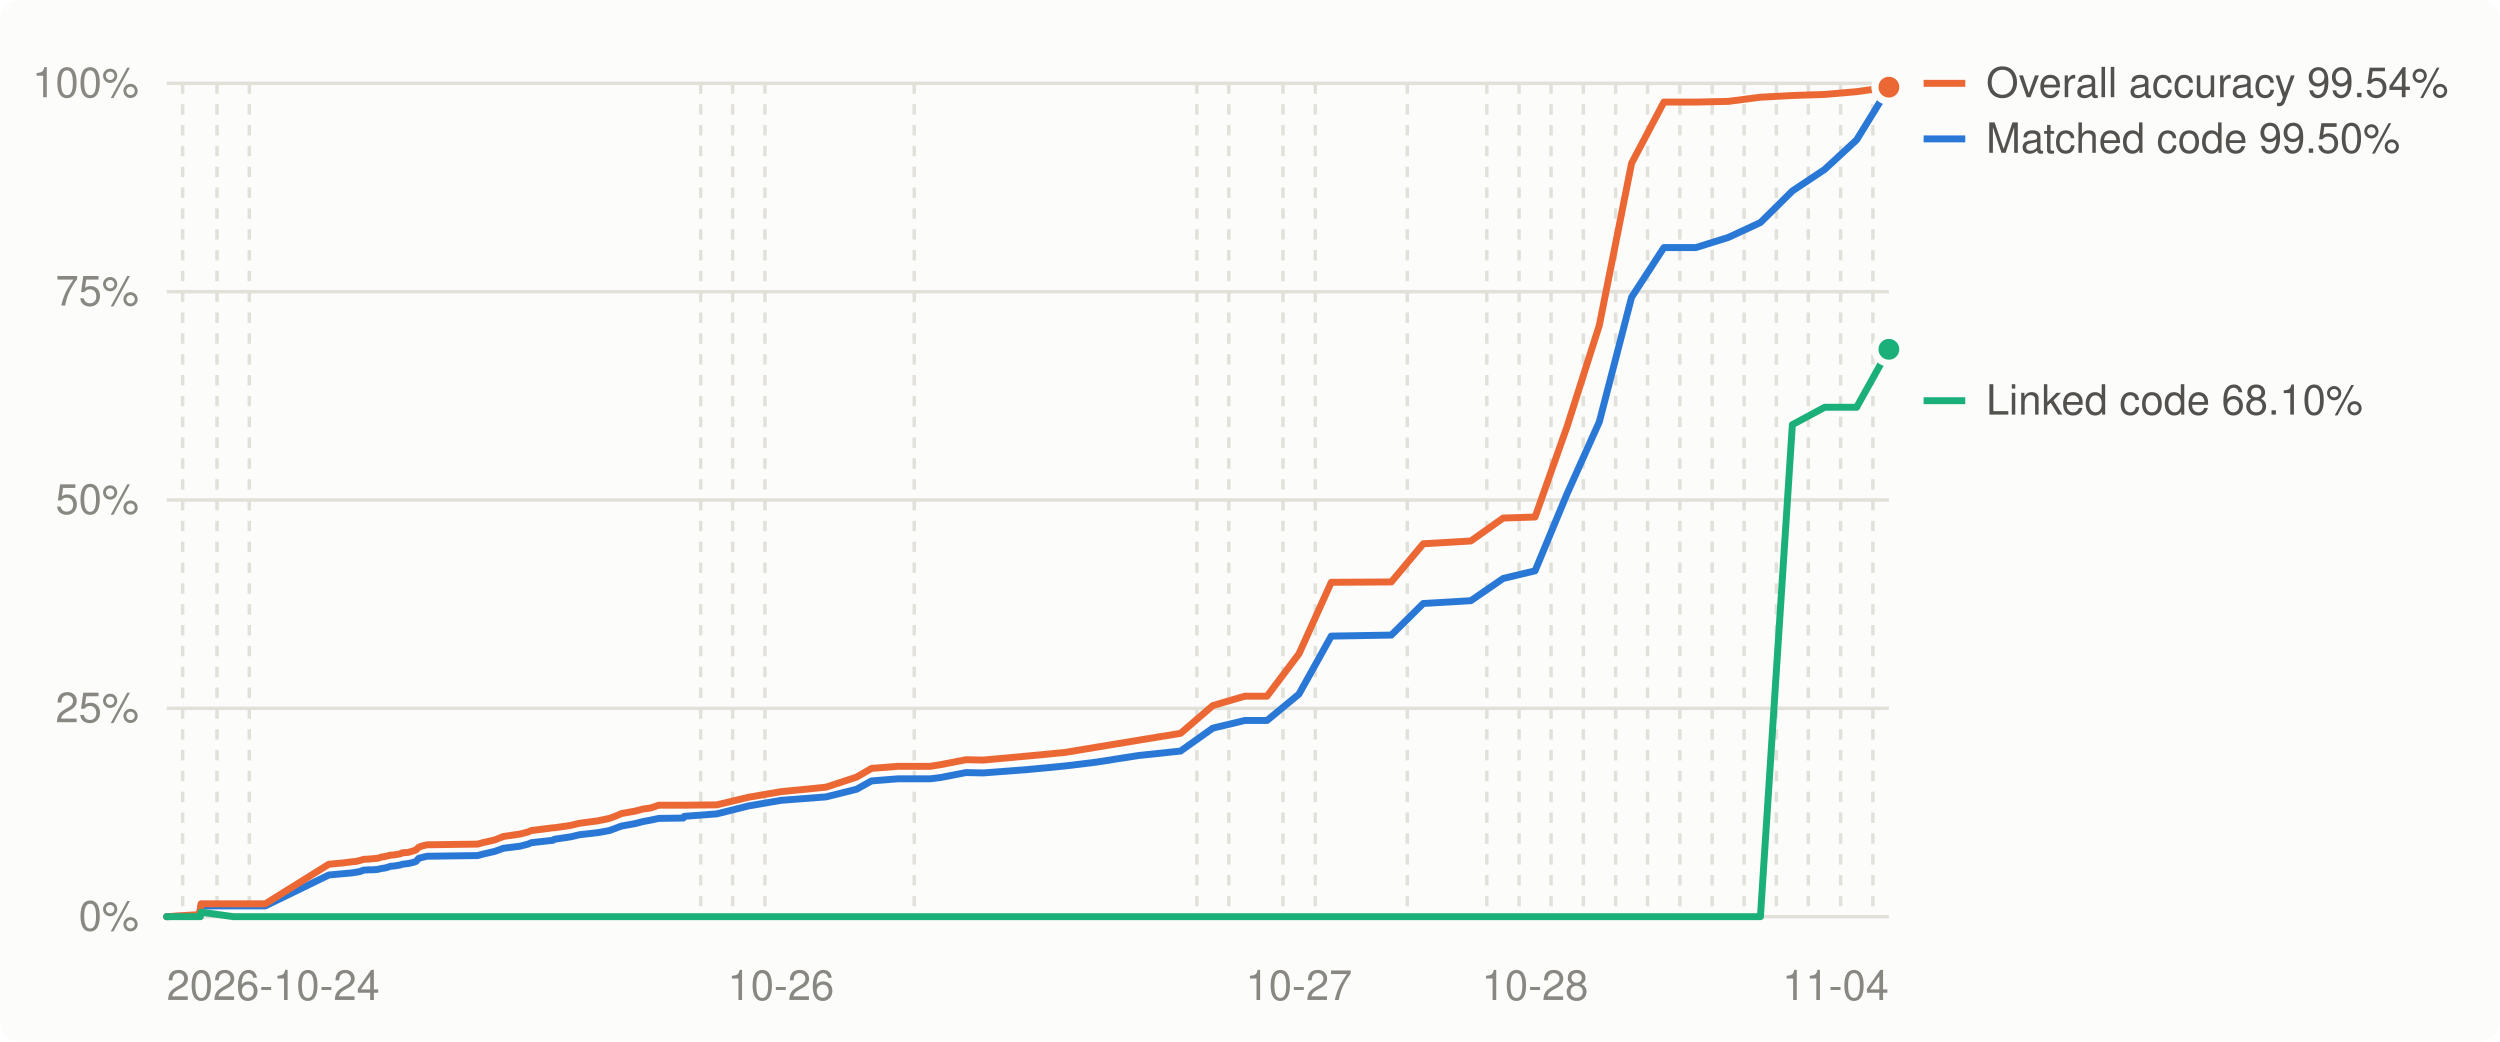
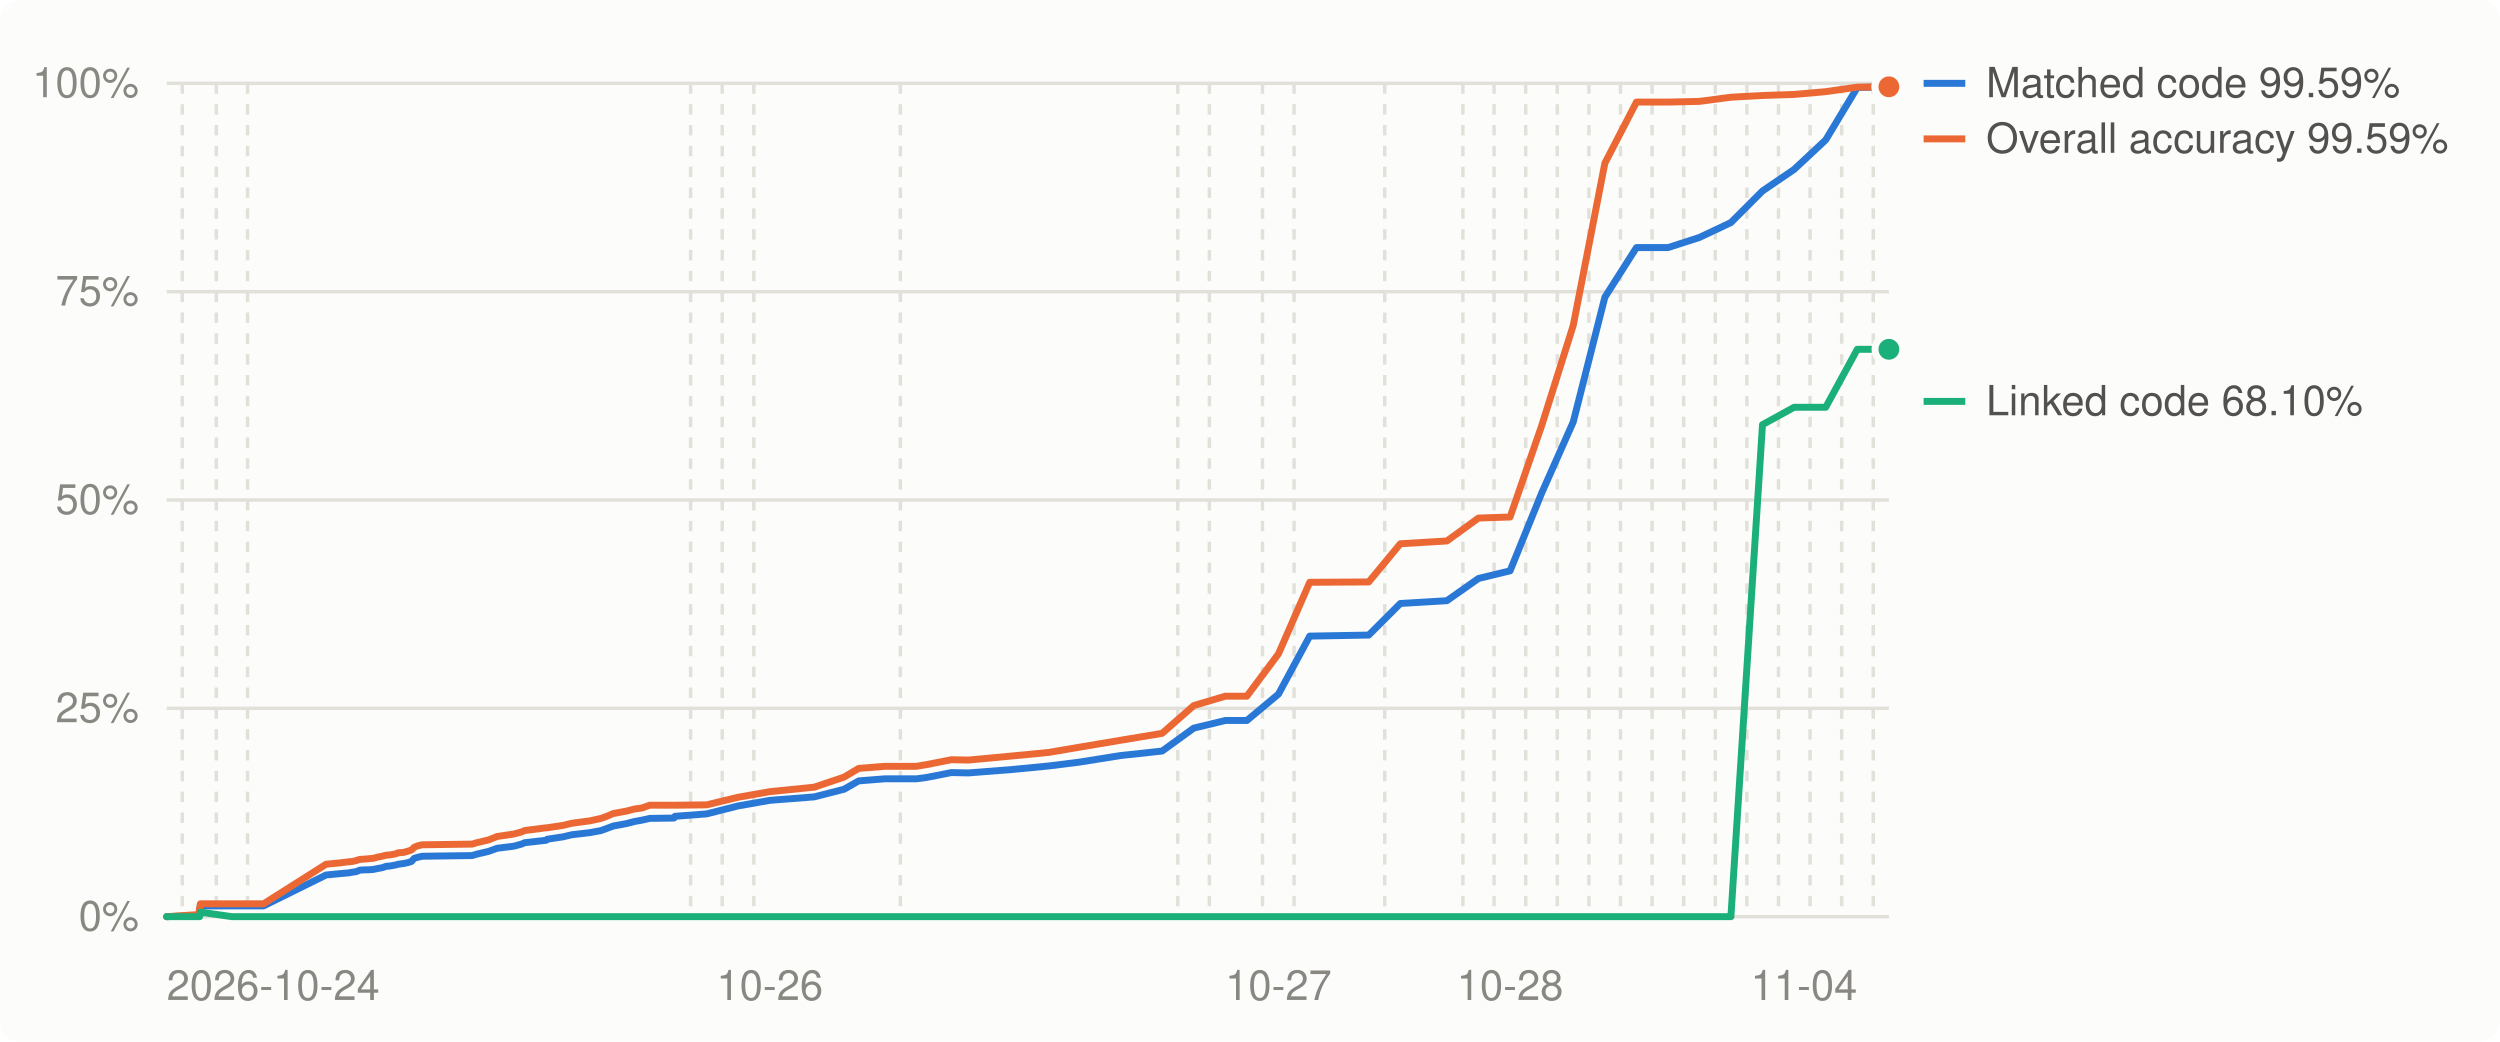
<svg xmlns="http://www.w3.org/2000/svg" viewBox="0 0 720 300" width="720" height="300" role="img" aria-label="Decompilation progress over time (USA)">
  <style>
.bg{fill:#fcfcfb}.grid{stroke:#e1e0d9}.muted{fill:#898781}.lbl{fill:#52514e}.ln0{stroke:#2a78d6}.dot0{fill:#2a78d6;stroke:#fcfcfb}.ln1{stroke:#eb6834}.dot1{fill:#eb6834;stroke:#fcfcfb}.ln2{stroke:#1baf7a}.dot2{fill:#1baf7a;stroke:#fcfcfb}
@media (prefers-color-scheme: dark){.bg{fill:#1a1a19}.grid{stroke:#2c2c2a}.muted{fill:#898781}.lbl{fill:#c3c2b7}.ln0{stroke:#3987e5}.dot0{fill:#3987e5;stroke:#1a1a19}.ln1{stroke:#d95926}.dot1{fill:#d95926;stroke:#1a1a19}.ln2{stroke:#199e70}.dot2{fill:#199e70;stroke:#1a1a19}}
text{font:12px -apple-system,BlinkMacSystemFont,'Segoe UI',Helvetica,Arial,sans-serif}
</style>
  <rect class="bg" width="720" height="300" rx="6" />
  <line x1="48" x2="544" y1="264.0" y2="264.0" class="grid" stroke-width="1" />
  <text x="40" y="268.0" class="muted" text-anchor="end">0%</text>
  <line x1="48" x2="544" y1="204.0" y2="204.0" class="grid" stroke-width="1" />
  <text x="40" y="208.0" class="muted" text-anchor="end">25%</text>
  <line x1="48" x2="544" y1="144.0" y2="144.0" class="grid" stroke-width="1" />
  <text x="40" y="148.0" class="muted" text-anchor="end">50%</text>
  <line x1="48" x2="544" y1="84.0" y2="84.0" class="grid" stroke-width="1" />
  <text x="40" y="88.0" class="muted" text-anchor="end">75%</text>
  <line x1="48" x2="544" y1="24.0" y2="24.0" class="grid" stroke-width="1" />
  <text x="40" y="28.0" class="muted" text-anchor="end">100%</text>
-   <line x1="52.6" x2="52.6" y1="24" y2="264" class="grid" stroke-width="1" stroke-dasharray="3 3" />
-   <line x1="62.5" x2="62.5" y1="24" y2="264" class="grid" stroke-width="1" stroke-dasharray="3 3" />
-   <line x1="71.8" x2="71.8" y1="24" y2="264" class="grid" stroke-width="1" stroke-dasharray="3 3" />
-   <line x1="201.8" x2="201.8" y1="24" y2="264" class="grid" stroke-width="1" stroke-dasharray="3 3" />
-   <line x1="211.0" x2="211.0" y1="24" y2="264" class="grid" stroke-width="1" stroke-dasharray="3 3" />
-   <line x1="220.3" x2="220.3" y1="24" y2="264" class="grid" stroke-width="1" stroke-dasharray="3 3" />
-   <line x1="263.3" x2="263.3" y1="24" y2="264" class="grid" stroke-width="1" stroke-dasharray="3 3" />
-   <line x1="344.7" x2="344.7" y1="24" y2="264" class="grid" stroke-width="1" stroke-dasharray="3 3" />
-   <line x1="353.9" x2="353.9" y1="24" y2="264" class="grid" stroke-width="1" stroke-dasharray="3 3" />
-   <line x1="369.5" x2="369.5" y1="24" y2="264" class="grid" stroke-width="1" stroke-dasharray="3 3" />
-   <line x1="378.8" x2="378.8" y1="24" y2="264" class="grid" stroke-width="1" stroke-dasharray="3 3" />
-   <line x1="405.3" x2="405.3" y1="24" y2="264" class="grid" stroke-width="1" stroke-dasharray="3 3" />
-   <line x1="428.2" x2="428.2" y1="24" y2="264" class="grid" stroke-width="1" stroke-dasharray="3 3" />
-   <line x1="437.5" x2="437.5" y1="24" y2="264" class="grid" stroke-width="1" stroke-dasharray="3 3" />
-   <line x1="446.7" x2="446.7" y1="24" y2="264" class="grid" stroke-width="1" stroke-dasharray="3 3" />
-   <line x1="456.0" x2="456.0" y1="24" y2="264" class="grid" stroke-width="1" stroke-dasharray="3 3" />
-   <line x1="465.3" x2="465.3" y1="24" y2="264" class="grid" stroke-width="1" stroke-dasharray="3 3" />
-   <line x1="474.5" x2="474.5" y1="24" y2="264" class="grid" stroke-width="1" stroke-dasharray="3 3" />
-   <line x1="483.8" x2="483.8" y1="24" y2="264" class="grid" stroke-width="1" stroke-dasharray="3 3" />
-   <line x1="493.1" x2="493.1" y1="24" y2="264" class="grid" stroke-width="1" stroke-dasharray="3 3" />
-   <line x1="502.3" x2="502.3" y1="24" y2="264" class="grid" stroke-width="1" stroke-dasharray="3 3" />
-   <line x1="511.6" x2="511.6" y1="24" y2="264" class="grid" stroke-width="1" stroke-dasharray="3 3" />
-   <line x1="520.8" x2="520.8" y1="24" y2="264" class="grid" stroke-width="1" stroke-dasharray="3 3" />
-   <line x1="530.1" x2="530.1" y1="24" y2="264" class="grid" stroke-width="1" stroke-dasharray="3 3" />
-   <line x1="539.4" x2="539.4" y1="24" y2="264" class="grid" stroke-width="1" stroke-dasharray="3 3" />
+   <line x1="52.5" x2="52.5" y1="24" y2="264" class="grid" stroke-width="1" stroke-dasharray="3 3" />
+   <line x1="62.3" x2="62.3" y1="24" y2="264" class="grid" stroke-width="1" stroke-dasharray="3 3" />
+   <line x1="71.3" x2="71.3" y1="24" y2="264" class="grid" stroke-width="1" stroke-dasharray="3 3" />
+   <line x1="198.9" x2="198.9" y1="24" y2="264" class="grid" stroke-width="1" stroke-dasharray="3 3" />
+   <line x1="208.0" x2="208.0" y1="24" y2="264" class="grid" stroke-width="1" stroke-dasharray="3 3" />
+   <line x1="217.1" x2="217.1" y1="24" y2="264" class="grid" stroke-width="1" stroke-dasharray="3 3" />
+   <line x1="259.3" x2="259.3" y1="24" y2="264" class="grid" stroke-width="1" stroke-dasharray="3 3" />
+   <line x1="339.2" x2="339.2" y1="24" y2="264" class="grid" stroke-width="1" stroke-dasharray="3 3" />
+   <line x1="348.3" x2="348.3" y1="24" y2="264" class="grid" stroke-width="1" stroke-dasharray="3 3" />
+   <line x1="363.6" x2="363.6" y1="24" y2="264" class="grid" stroke-width="1" stroke-dasharray="3 3" />
+   <line x1="372.7" x2="372.7" y1="24" y2="264" class="grid" stroke-width="1" stroke-dasharray="3 3" />
+   <line x1="398.8" x2="398.8" y1="24" y2="264" class="grid" stroke-width="1" stroke-dasharray="3 3" />
+   <line x1="421.3" x2="421.3" y1="24" y2="264" class="grid" stroke-width="1" stroke-dasharray="3 3" />
+   <line x1="430.3" x2="430.3" y1="24" y2="264" class="grid" stroke-width="1" stroke-dasharray="3 3" />
+   <line x1="439.4" x2="439.4" y1="24" y2="264" class="grid" stroke-width="1" stroke-dasharray="3 3" />
+   <line x1="448.5" x2="448.5" y1="24" y2="264" class="grid" stroke-width="1" stroke-dasharray="3 3" />
+   <line x1="457.6" x2="457.6" y1="24" y2="264" class="grid" stroke-width="1" stroke-dasharray="3 3" />
+   <line x1="466.7" x2="466.7" y1="24" y2="264" class="grid" stroke-width="1" stroke-dasharray="3 3" />
+   <line x1="475.8" x2="475.8" y1="24" y2="264" class="grid" stroke-width="1" stroke-dasharray="3 3" />
+   <line x1="484.9" x2="484.9" y1="24" y2="264" class="grid" stroke-width="1" stroke-dasharray="3 3" />
+   <line x1="494.0" x2="494.0" y1="24" y2="264" class="grid" stroke-width="1" stroke-dasharray="3 3" />
+   <line x1="503.1" x2="503.1" y1="24" y2="264" class="grid" stroke-width="1" stroke-dasharray="3 3" />
+   <line x1="512.2" x2="512.2" y1="24" y2="264" class="grid" stroke-width="1" stroke-dasharray="3 3" />
+   <line x1="521.3" x2="521.3" y1="24" y2="264" class="grid" stroke-width="1" stroke-dasharray="3 3" />
+   <line x1="530.4" x2="530.4" y1="24" y2="264" class="grid" stroke-width="1" stroke-dasharray="3 3" />
+   <line x1="539.5" x2="539.5" y1="24" y2="264" class="grid" stroke-width="1" stroke-dasharray="3 3" />
  <text class="muted" x="48.0" y="288" text-anchor="start">2026-10-24</text>
-   <text class="muted" x="224.9" y="288" text-anchor="middle">10-26</text>
-   <text class="muted" x="374.1" y="288" text-anchor="middle">10-27</text>
-   <text class="muted" x="442.1" y="288" text-anchor="middle">10-28</text>
-   <text class="muted" x="544.0" y="288" text-anchor="end">11-04</text>
-   <polyline points="48.0,264.0 57.3,263.7 57.5,263.1 57.6,262.7 57.7,262.2 57.8,261.5 57.9,260.9 67.2,260.9 76.4,260.9 94.7,252.0 99.0,251.6 101.3,251.4 102.5,251.2 103.7,251.0 104.7,250.6 106.4,250.5 107.3,250.5 108.7,250.4 110.0,250.1 110.8,250.0 111.6,249.8 112.4,249.5 113.6,249.4 115.3,249.1 115.9,248.9 117.5,248.7 118.9,248.4 119.8,248.1 120.6,247.2 121.7,246.9 123.0,246.6 137.6,246.4 139.0,246.0 142.5,245.2 145.0,244.3 149.8,243.7 152.1,243.1 153.0,242.7 159.3,242.0 159.7,241.7 164.4,241.0 166.9,240.4 172.2,239.8 175.5,239.2 177.4,238.5 179.0,237.9 182.9,237.2 185.2,236.6 187.4,236.2 189.7,235.7 196.8,235.6 197.1,235.1 206.4,234.4 215.6,232.1 224.9,230.5 237.9,229.5 246.7,227.3 251.0,224.9 258.6,224.3 267.9,224.3 271.0,223.9 278.2,222.5 283.2,222.6 296.3,221.6 306.7,220.6 315.7,219.5 327.8,217.6 340.0,216.3 349.3,209.7 358.5,207.5 364.9,207.5 374.1,199.9 383.4,183.2 400.7,182.9 409.9,173.8 423.6,173.0 432.9,166.6 442.1,164.4 451.4,142.0 460.6,121.5 469.9,85.6 479.2,71.3 488.4,71.3 497.7,68.4 507.0,64.1 516.2,55.0 525.5,48.8 534.7,40.3 544.0,25.2" fill="none" class="ln0" stroke-width="2" stroke-linejoin="round" stroke-linecap="round" />
-   <polyline points="48.0,264.0 57.3,263.4 57.5,262.7 57.6,262.2 57.7,261.6 57.8,260.9 57.9,260.3 67.2,260.3 76.4,260.3 94.7,248.9 99.0,248.5 101.3,248.2 102.5,248.1 103.7,247.8 104.7,247.5 106.4,247.4 107.3,247.3 108.7,247.2 110.0,246.8 110.8,246.7 111.6,246.5 112.4,246.3 113.6,246.2 115.3,245.9 115.9,245.6 117.5,245.5 118.9,245.1 119.8,244.8 120.6,244.0 121.7,243.6 123.0,243.3 137.6,243.1 139.0,242.7 142.5,241.9 145.0,240.9 149.8,240.2 152.1,239.6 153.0,239.2 159.3,238.4 159.7,238.4 164.4,237.7 166.9,237.1 172.2,236.4 175.5,235.7 177.4,235.0 179.0,234.3 182.9,233.6 185.2,233.0 187.4,232.7 189.7,231.9 196.8,231.9 197.1,231.9 206.4,231.8 215.6,229.6 224.9,228.0 237.9,226.7 246.7,223.8 251.0,221.3 258.6,220.7 267.9,220.7 271.0,220.2 278.2,218.8 283.2,218.9 296.3,217.7 306.7,216.7 315.7,215.2 327.8,213.2 340.0,211.2 349.3,203.2 358.5,200.5 364.9,200.5 374.1,188.3 383.4,167.7 400.7,167.6 409.9,156.6 423.6,155.8 432.9,149.2 442.1,148.9 451.4,122.6 460.6,93.7 469.9,47.0 479.2,29.4 488.4,29.4 497.7,29.2 507.0,28.0 516.2,27.5 525.5,27.2 534.7,26.4 544.0,25.1" fill="none" class="ln1" stroke-width="2" stroke-linejoin="round" stroke-linecap="round" />
-   <polyline points="48.0,264.0 57.3,264.0 57.5,264.0 57.6,264.0 57.7,264.0 57.8,263.4 57.9,262.7 67.2,264.0 76.4,264.0 94.7,264.0 99.0,264.0 101.3,264.0 102.5,264.0 103.7,264.0 104.7,264.0 106.4,264.0 107.3,264.0 108.7,264.0 110.0,264.0 110.8,264.0 111.6,264.0 112.4,264.0 113.6,264.0 115.3,264.0 115.9,264.0 117.5,264.0 118.9,264.0 119.8,264.0 120.6,264.0 121.7,264.0 123.0,264.0 137.6,264.0 139.0,264.0 142.5,264.0 145.0,264.0 149.8,264.0 152.1,264.0 153.0,264.0 159.3,264.0 159.7,264.0 164.4,264.0 166.9,264.0 172.2,264.0 175.5,264.0 177.4,264.0 179.0,264.0 182.9,264.0 185.2,264.0 187.4,264.0 189.7,264.0 196.8,264.0 197.1,264.0 206.4,264.0 215.6,264.0 224.9,264.0 237.9,264.0 246.7,264.0 251.0,264.0 258.6,264.0 267.9,264.0 271.0,264.0 278.2,264.0 283.2,264.0 296.3,264.0 306.7,264.0 315.7,264.0 327.8,264.0 340.0,264.0 349.3,264.0 358.5,264.0 364.9,264.0 374.1,264.0 383.4,264.0 400.7,264.0 409.9,264.0 423.6,264.0 432.9,264.0 442.1,264.0 451.4,264.0 460.6,264.0 469.9,264.0 479.2,264.0 488.4,264.0 497.7,264.0 507.0,264.0 516.2,122.3 525.5,117.3 534.7,117.3 544.0,100.6" fill="none" class="ln2" stroke-width="2" stroke-linejoin="round" stroke-linecap="round" />
-   <circle cx="544.0" cy="25.2" r="4" class="dot0" stroke-width="2" />
-   <circle cx="544.0" cy="25.1" r="4" class="dot1" stroke-width="2" />
+   <text class="muted" x="221.7" y="288" text-anchor="middle">10-26</text>
+   <text class="muted" x="368.2" y="288" text-anchor="middle">10-27</text>
+   <text class="muted" x="434.9" y="288" text-anchor="middle">10-28</text>
+   <text class="muted" x="534.9" y="288" text-anchor="end">11-04</text>
+   <polyline points="48.0,264.0 57.1,263.7 57.4,263.1 57.4,262.7 57.5,262.2 57.6,261.5 57.7,260.9 66.8,260.9 75.9,260.9 93.9,252.0 98.0,251.6 100.3,251.4 101.5,251.2 102.7,251.0 103.6,250.6 105.3,250.5 106.2,250.5 107.5,250.4 108.9,250.1 109.6,250.0 110.4,249.8 111.2,249.5 112.4,249.4 114.0,249.1 114.7,248.9 116.2,248.7 117.6,248.4 118.5,248.1 119.3,247.2 120.3,246.9 121.6,246.6 136.0,246.4 137.3,246.0 140.7,245.2 143.2,244.3 148.0,243.7 150.2,243.1 151.1,242.7 157.3,242.0 157.6,241.7 162.2,241.0 164.7,240.4 169.9,239.8 173.1,239.2 175.0,238.5 176.6,237.9 180.4,237.2 182.7,236.6 184.9,236.2 187.1,235.7 194.1,235.6 194.4,235.1 203.5,234.4 212.6,232.1 221.7,230.5 234.5,229.5 243.1,227.3 247.3,224.9 254.8,224.3 263.9,224.3 266.9,223.9 274.0,222.5 278.9,222.6 291.7,221.6 302.0,220.6 310.8,219.5 322.7,217.6 334.7,216.3 343.8,209.7 352.9,207.5 359.1,207.5 368.2,199.9 377.2,183.2 394.2,182.9 403.3,173.8 416.7,173.0 425.8,166.6 434.9,164.4 444.0,142.0 453.1,121.5 462.2,85.6 471.3,71.3 480.4,71.3 489.4,68.4 498.5,64.1 507.6,55.0 516.7,48.8 525.8,40.3 534.9,25.2 544.0,25.0" fill="none" class="ln0" stroke-width="2" stroke-linejoin="round" stroke-linecap="round" />
+   <polyline points="48.0,264.0 57.1,263.4 57.4,262.7 57.4,262.2 57.5,261.6 57.6,260.9 57.7,260.3 66.8,260.3 75.9,260.3 93.9,248.9 98.0,248.5 100.3,248.2 101.5,248.1 102.7,247.8 103.6,247.5 105.3,247.4 106.2,247.3 107.5,247.2 108.9,246.8 109.6,246.7 110.4,246.5 111.2,246.3 112.4,246.2 114.0,245.9 114.7,245.6 116.2,245.5 117.6,245.1 118.5,244.8 119.3,244.0 120.3,243.6 121.6,243.3 136.0,243.1 137.3,242.7 140.7,241.9 143.2,240.9 148.0,240.2 150.2,239.6 151.1,239.2 157.3,238.4 157.6,238.4 162.2,237.7 164.7,237.1 169.9,236.4 173.1,235.7 175.0,235.0 176.6,234.3 180.4,233.6 182.7,233.0 184.9,232.7 187.1,231.9 194.1,231.9 194.4,231.9 203.5,231.8 212.6,229.6 221.7,228.0 234.5,226.7 243.1,223.8 247.3,221.3 254.8,220.7 263.9,220.7 266.9,220.2 274.0,218.8 278.9,218.9 291.7,217.7 302.0,216.7 310.8,215.2 322.7,213.2 334.7,211.2 343.8,203.2 352.9,200.5 359.1,200.5 368.2,188.3 377.2,167.7 394.2,167.6 403.3,156.6 416.7,155.8 425.8,149.2 434.9,148.9 444.0,122.6 453.1,93.7 462.2,47.0 471.3,29.4 480.4,29.4 489.4,29.2 498.5,28.0 507.6,27.5 516.7,27.2 525.8,26.4 534.9,25.1 544.0,25.0" fill="none" class="ln1" stroke-width="2" stroke-linejoin="round" stroke-linecap="round" />
+   <polyline points="48.0,264.0 57.1,264.0 57.4,264.0 57.4,264.0 57.5,264.0 57.6,263.4 57.7,262.7 66.8,264.0 75.9,264.0 93.9,264.0 98.0,264.0 100.3,264.0 101.5,264.0 102.7,264.0 103.6,264.0 105.3,264.0 106.2,264.0 107.5,264.0 108.9,264.0 109.6,264.0 110.4,264.0 111.2,264.0 112.4,264.0 114.0,264.0 114.7,264.0 116.2,264.0 117.6,264.0 118.5,264.0 119.3,264.0 120.3,264.0 121.6,264.0 136.0,264.0 137.3,264.0 140.7,264.0 143.2,264.0 148.0,264.0 150.2,264.0 151.1,264.0 157.3,264.0 157.6,264.0 162.2,264.0 164.7,264.0 169.9,264.0 173.1,264.0 175.0,264.0 176.6,264.0 180.4,264.0 182.7,264.0 184.9,264.0 187.1,264.0 194.1,264.0 194.4,264.0 203.5,264.0 212.6,264.0 221.7,264.0 234.5,264.0 243.1,264.0 247.3,264.0 254.8,264.0 263.9,264.0 266.9,264.0 274.0,264.0 278.9,264.0 291.7,264.0 302.0,264.0 310.8,264.0 322.7,264.0 334.7,264.0 343.8,264.0 352.9,264.0 359.1,264.0 368.2,264.0 377.2,264.0 394.2,264.0 403.3,264.0 416.7,264.0 425.8,264.0 434.9,264.0 444.0,264.0 453.1,264.0 462.2,264.0 471.3,264.0 480.4,264.0 489.4,264.0 498.5,264.0 507.6,122.3 516.7,117.3 525.8,117.3 534.9,100.6 544.0,100.6" fill="none" class="ln2" stroke-width="2" stroke-linejoin="round" stroke-linecap="round" />
+   <circle cx="544.0" cy="25.0" r="4" class="dot0" stroke-width="2" />
+   <circle cx="544.0" cy="25.0" r="4" class="dot1" stroke-width="2" />
  <circle cx="544.0" cy="100.6" r="4" class="dot2" stroke-width="2" />
-   <line x1="554" x2="566" y1="115.4" y2="115.4" class="ln2" stroke-width="2" />
-   <text class="lbl" x="572" y="119.4">Linked code 68.10%</text>
-   <line x1="554" x2="566" y1="40.0" y2="40.0" class="ln0" stroke-width="2" />
-   <text class="lbl" x="572" y="44.0">Matched code 99.50%</text>
-   <line x1="554" x2="566" y1="24.0" y2="24.0" class="ln1" stroke-width="2" />
-   <text class="lbl" x="572" y="28.0">Overall accuracy 99.54%</text>
+   <line x1="554" x2="566" y1="115.6" y2="115.6" class="ln2" stroke-width="2" />
+   <text class="lbl" x="572" y="119.6">Linked code 68.10%</text>
+   <line x1="554" x2="566" y1="40.0" y2="40.0" class="ln1" stroke-width="2" />
+   <text class="lbl" x="572" y="44.0">Overall accuracy 99.59%</text>
+   <line x1="554" x2="566" y1="24.0" y2="24.0" class="ln0" stroke-width="2" />
+   <text class="lbl" x="572" y="28.0">Matched code 99.59%</text>
</svg>
